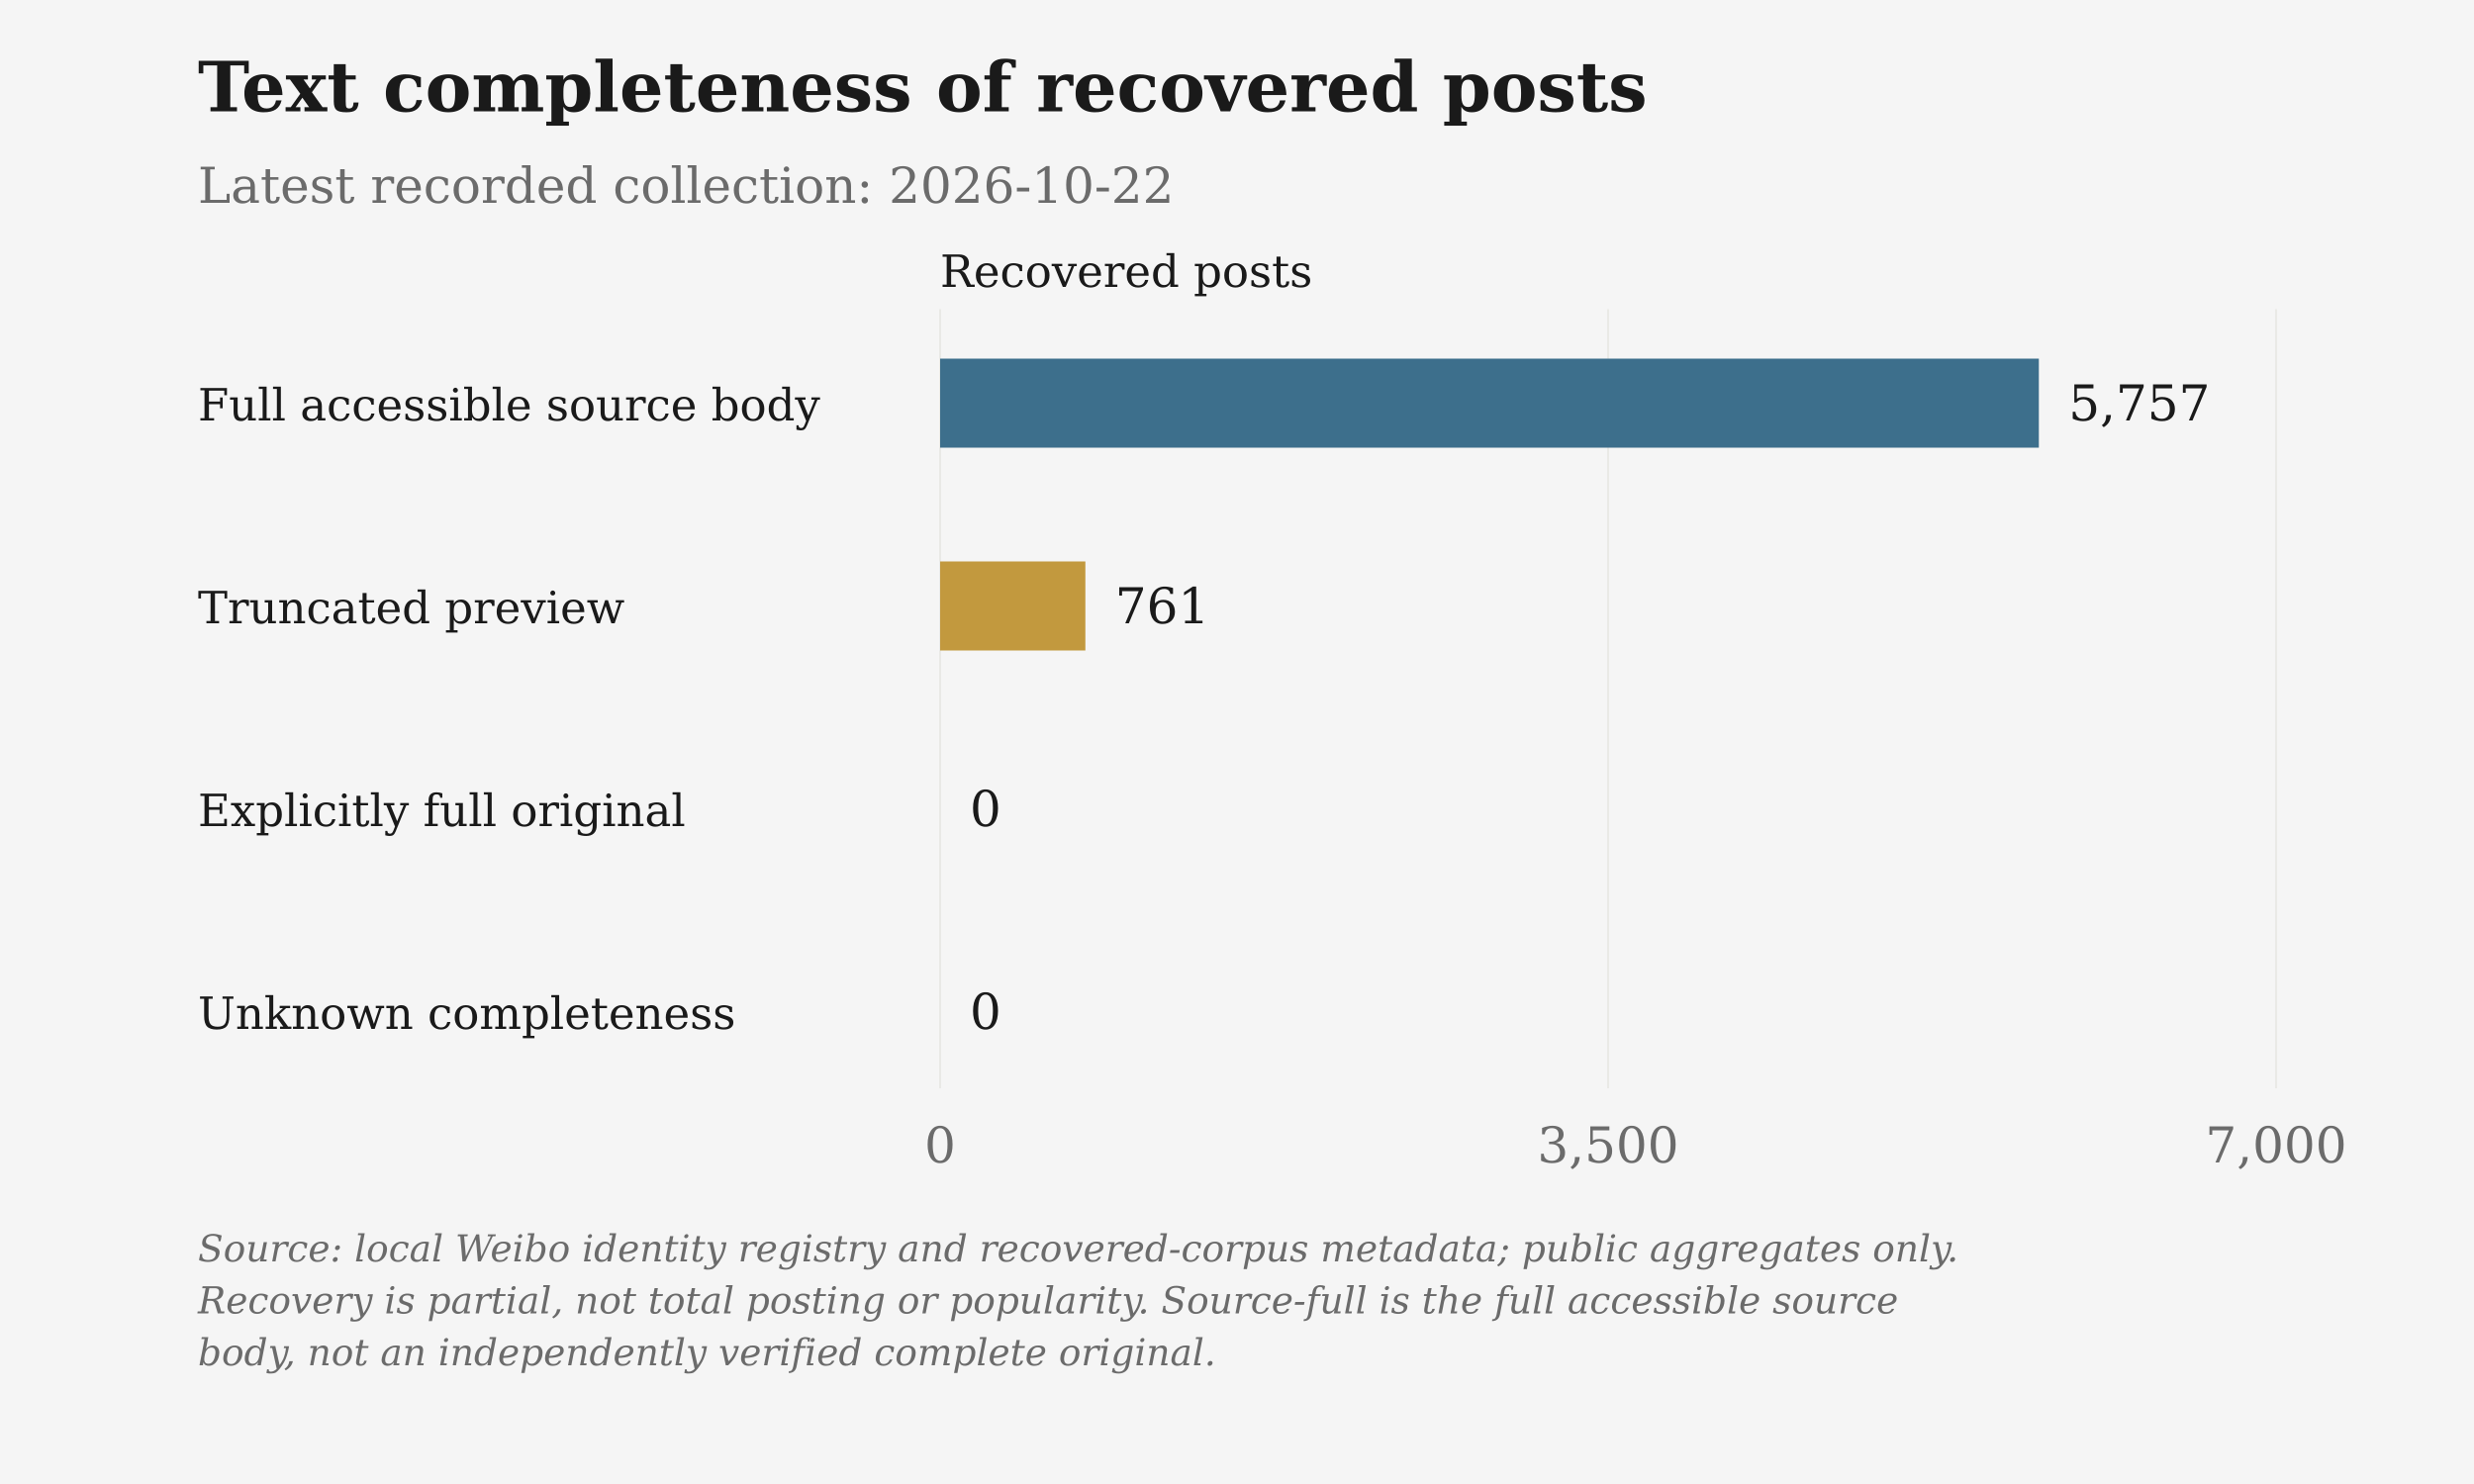
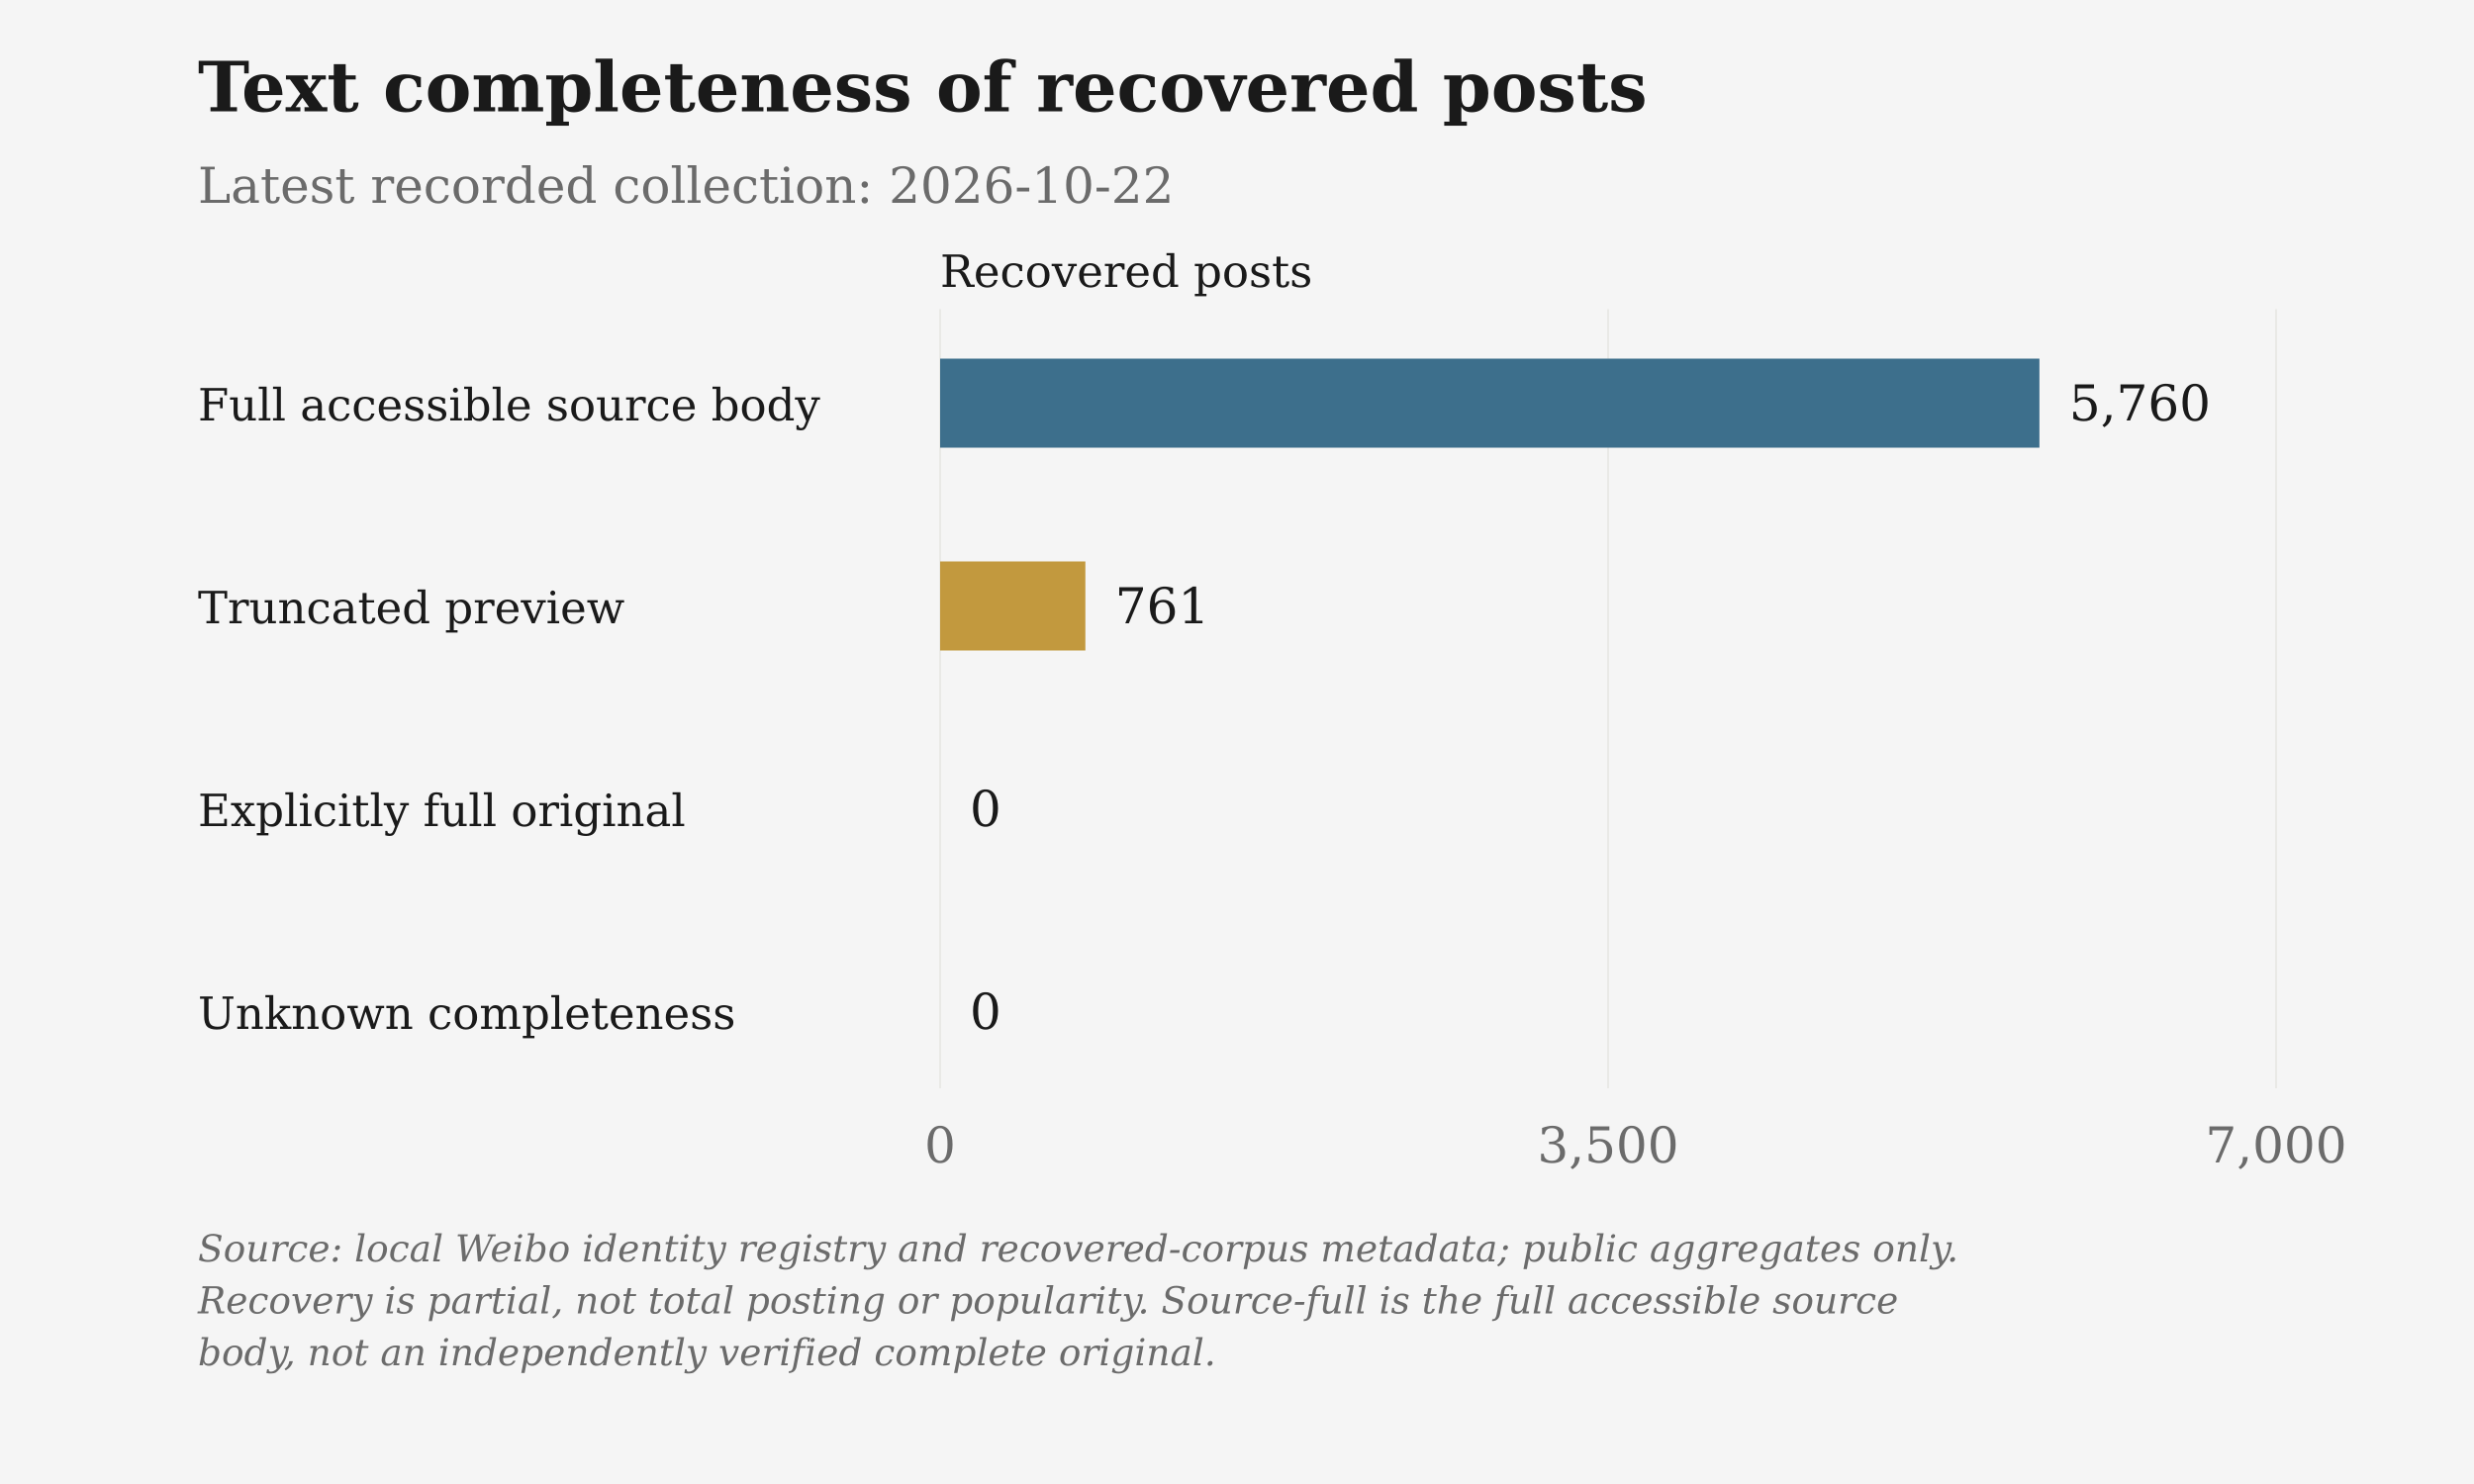
<svg xmlns="http://www.w3.org/2000/svg" viewBox="0 0 1000 600" role="img" aria-label="Text completeness of recovered posts">
  <rect class="chart-background" width="1000" height="600" fill="#F5F5F5" />
  <g font-family="DejaVu Serif, Georgia, 'Times New Roman', serif" font-size="20" fill="#6B6B6B">
    <text x="80" y="45" font-size="28" font-weight="bold" fill="#1A1A1A">Text completeness of recovered posts</text>
    <text x="80" y="82">Latest recorded collection: 2026-10-22</text>
    <text class="axis-unit" x="380" y="116" font-size="18" fill="#1A1A1A">Recovered posts</text>
    <path d="M380.00 125V440" stroke="#D6D3CC" stroke-opacity=".6" stroke-width=".5" />
    <text x="380.00" y="470" text-anchor="middle">0</text>
    <path d="M650.00 125V440" stroke="#D6D3CC" stroke-opacity=".6" stroke-width=".5" />
    <text x="650.00" y="470" text-anchor="middle">3,500</text>
    <path d="M920.00 125V440" stroke="#D6D3CC" stroke-opacity=".6" stroke-width=".5" />
    <text x="920.00" y="470" text-anchor="middle">7,000</text>
    <text x="80" y="170" font-size="18" fill="#1A1A1A">Full accessible source body</text>
-     <rect class="data-bar" data-label="Full accessible source body" data-value="5757" x="380" y="145" width="444.11" height="36" fill="#3D6F8C" />
-     <text x="836.11" y="170" fill="#1A1A1A">5,757</text>
+     <rect class="data-bar" data-label="Full accessible source body" data-value="5760" x="380" y="145" width="444.34" height="36" fill="#3D6F8C" />
+     <text x="836.34" y="170" fill="#1A1A1A">5,760</text>
    <text x="80" y="252" font-size="18" fill="#1A1A1A">Truncated preview</text>
    <rect class="data-bar" data-label="Truncated preview" data-value="761" x="380" y="227" width="58.71" height="36" fill="#C2993E" />
    <text x="450.71" y="252" fill="#1A1A1A">761</text>
    <text x="80" y="334" font-size="18" fill="#1A1A1A">Explicitly full original</text>
    <rect class="data-bar" data-label="Explicitly full original" data-value="0" x="380" y="309" width="0.00" height="36" fill="#4A7C59" />
    <text x="392.00" y="334" fill="#1A1A1A">0</text>
    <text x="80" y="416" font-size="18" fill="#1A1A1A">Unknown completeness</text>
    <rect class="data-bar" data-label="Unknown completeness" data-value="0" x="380" y="391" width="0.00" height="36" fill="#6B6B6B" />
    <text x="392.00" y="416" fill="#1A1A1A">0</text>
    <text class="figure-source" x="80" y="510" font-size="15" font-style="italic">Source: local Weibo identity registry and recovered-corpus metadata; public aggregates only.</text>
    <text class="figure-source" x="80" y="531" font-size="15" font-style="italic">Recovery is partial, not total posting or popularity. Source-full is the full accessible source</text>
    <text class="figure-source" x="80" y="552" font-size="15" font-style="italic">body, not an independently verified complete original.</text>
  </g>
</svg>
